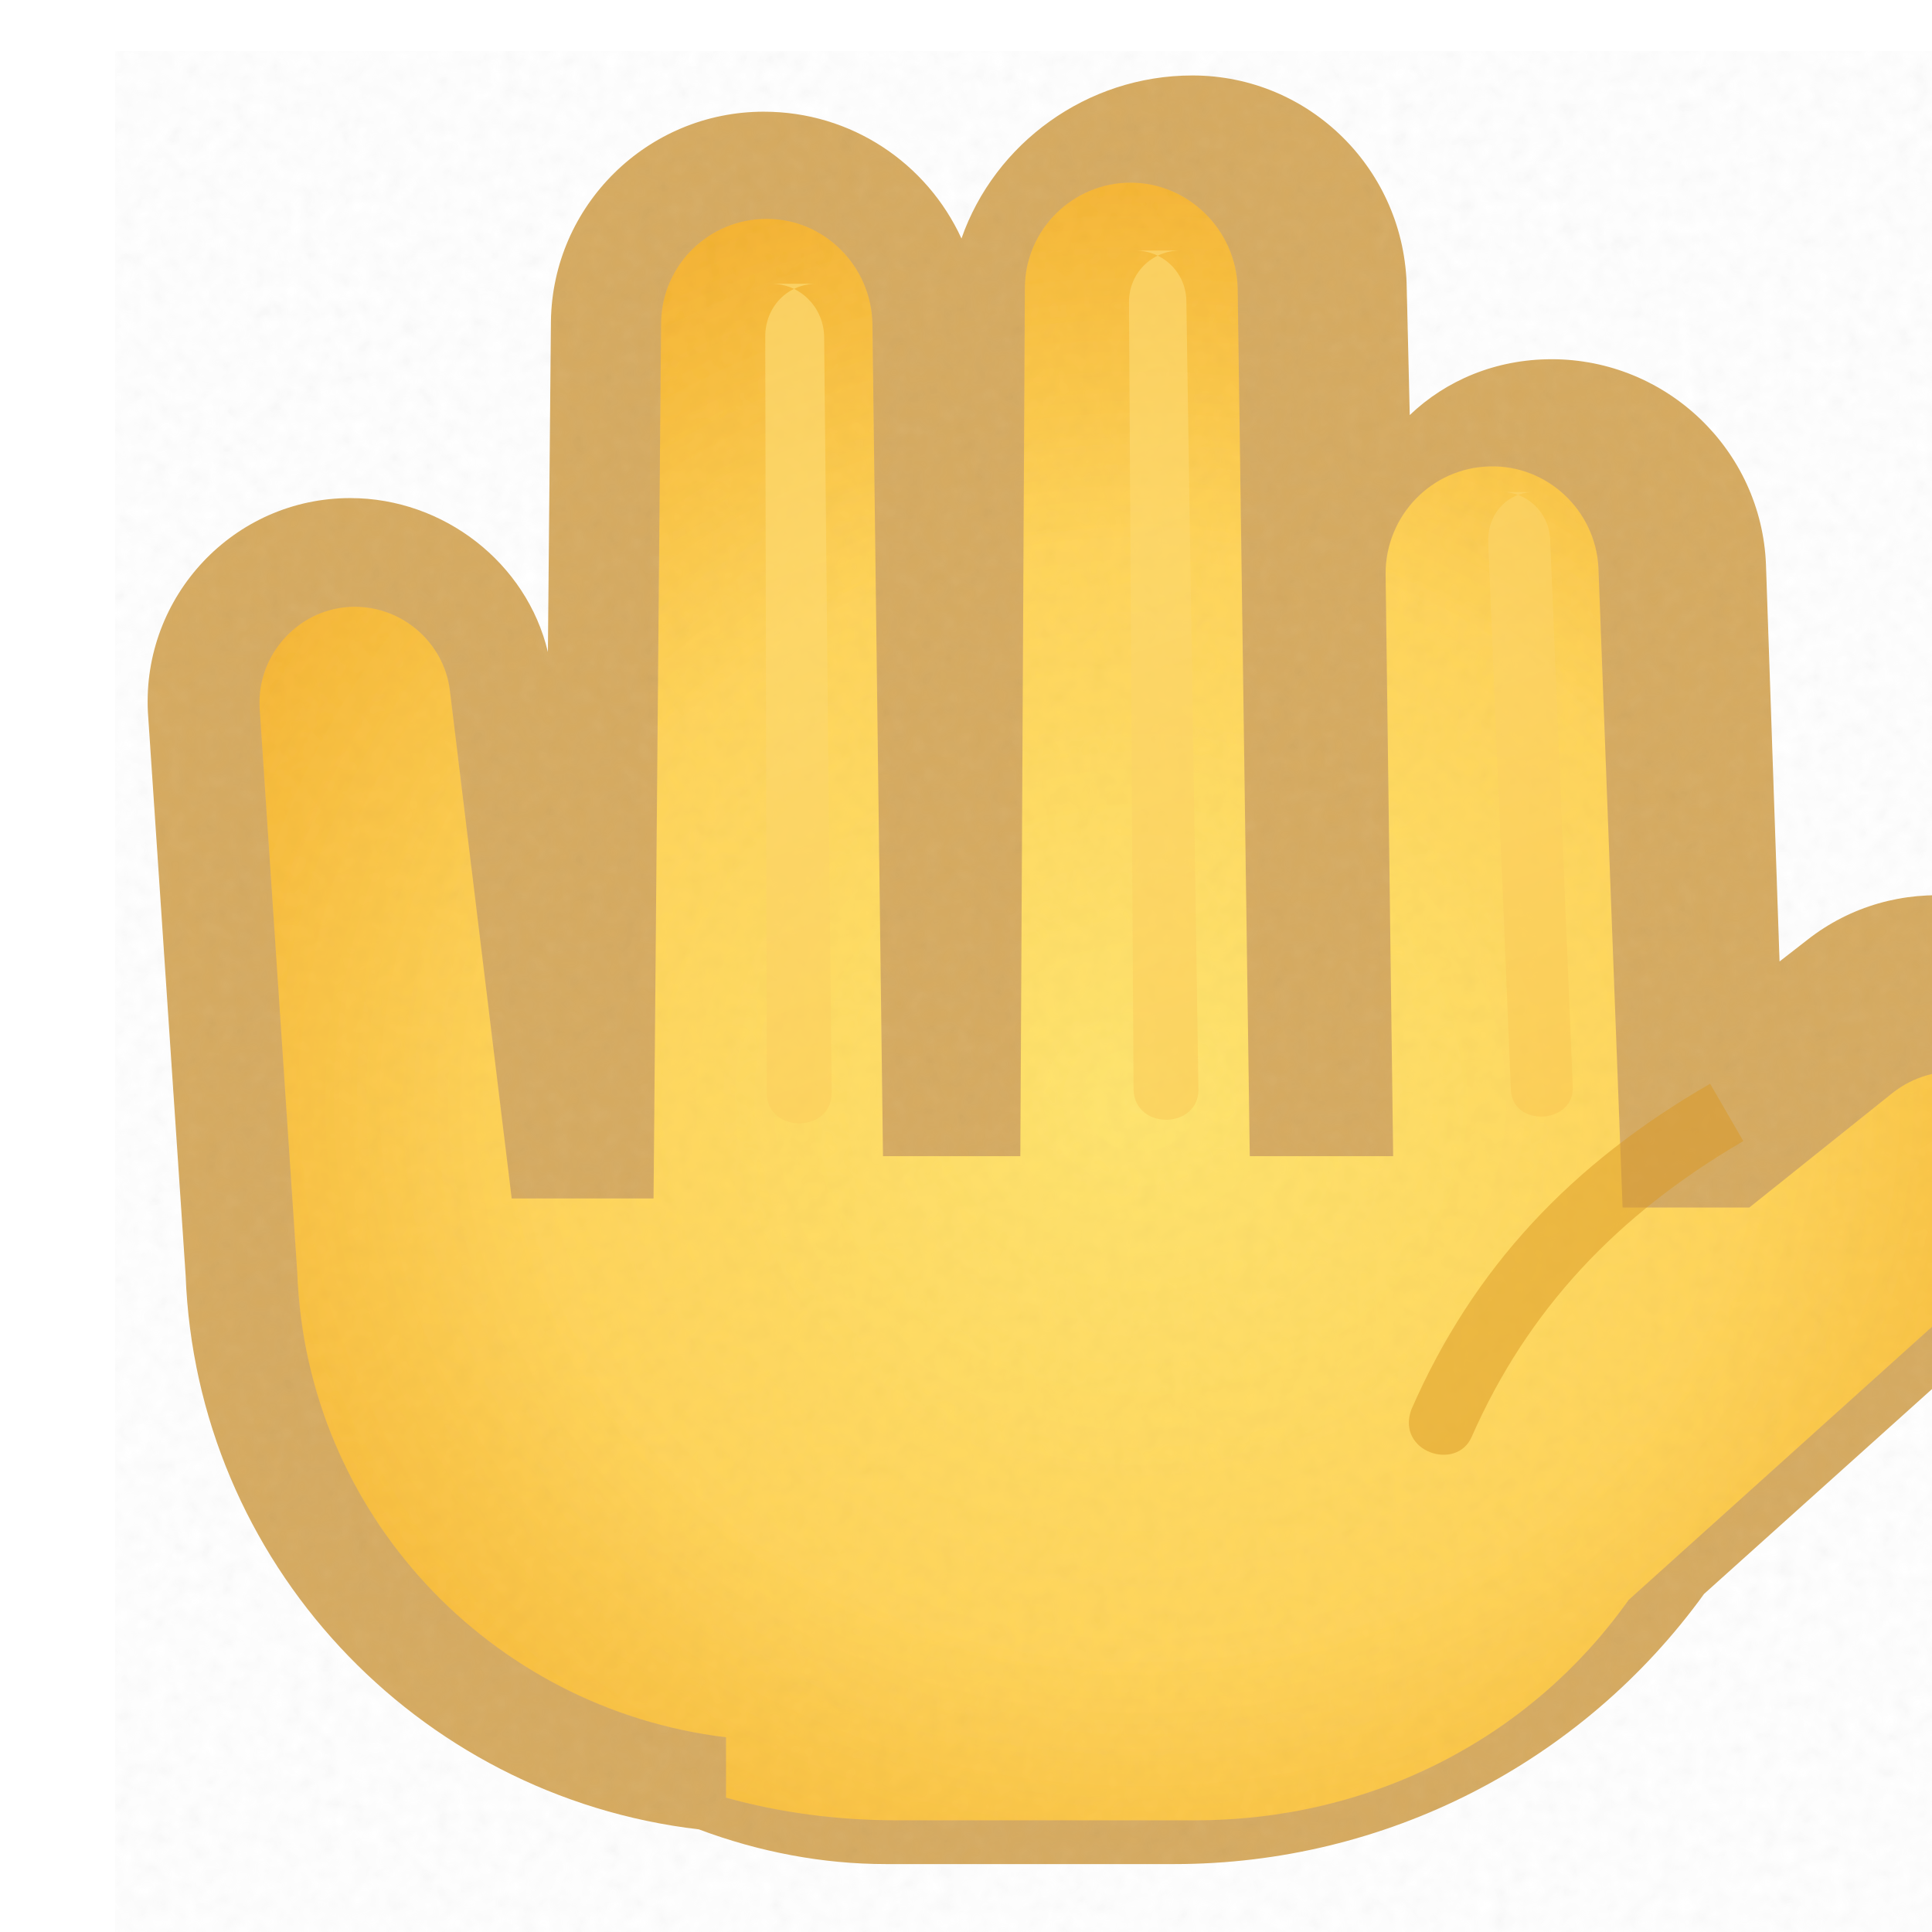
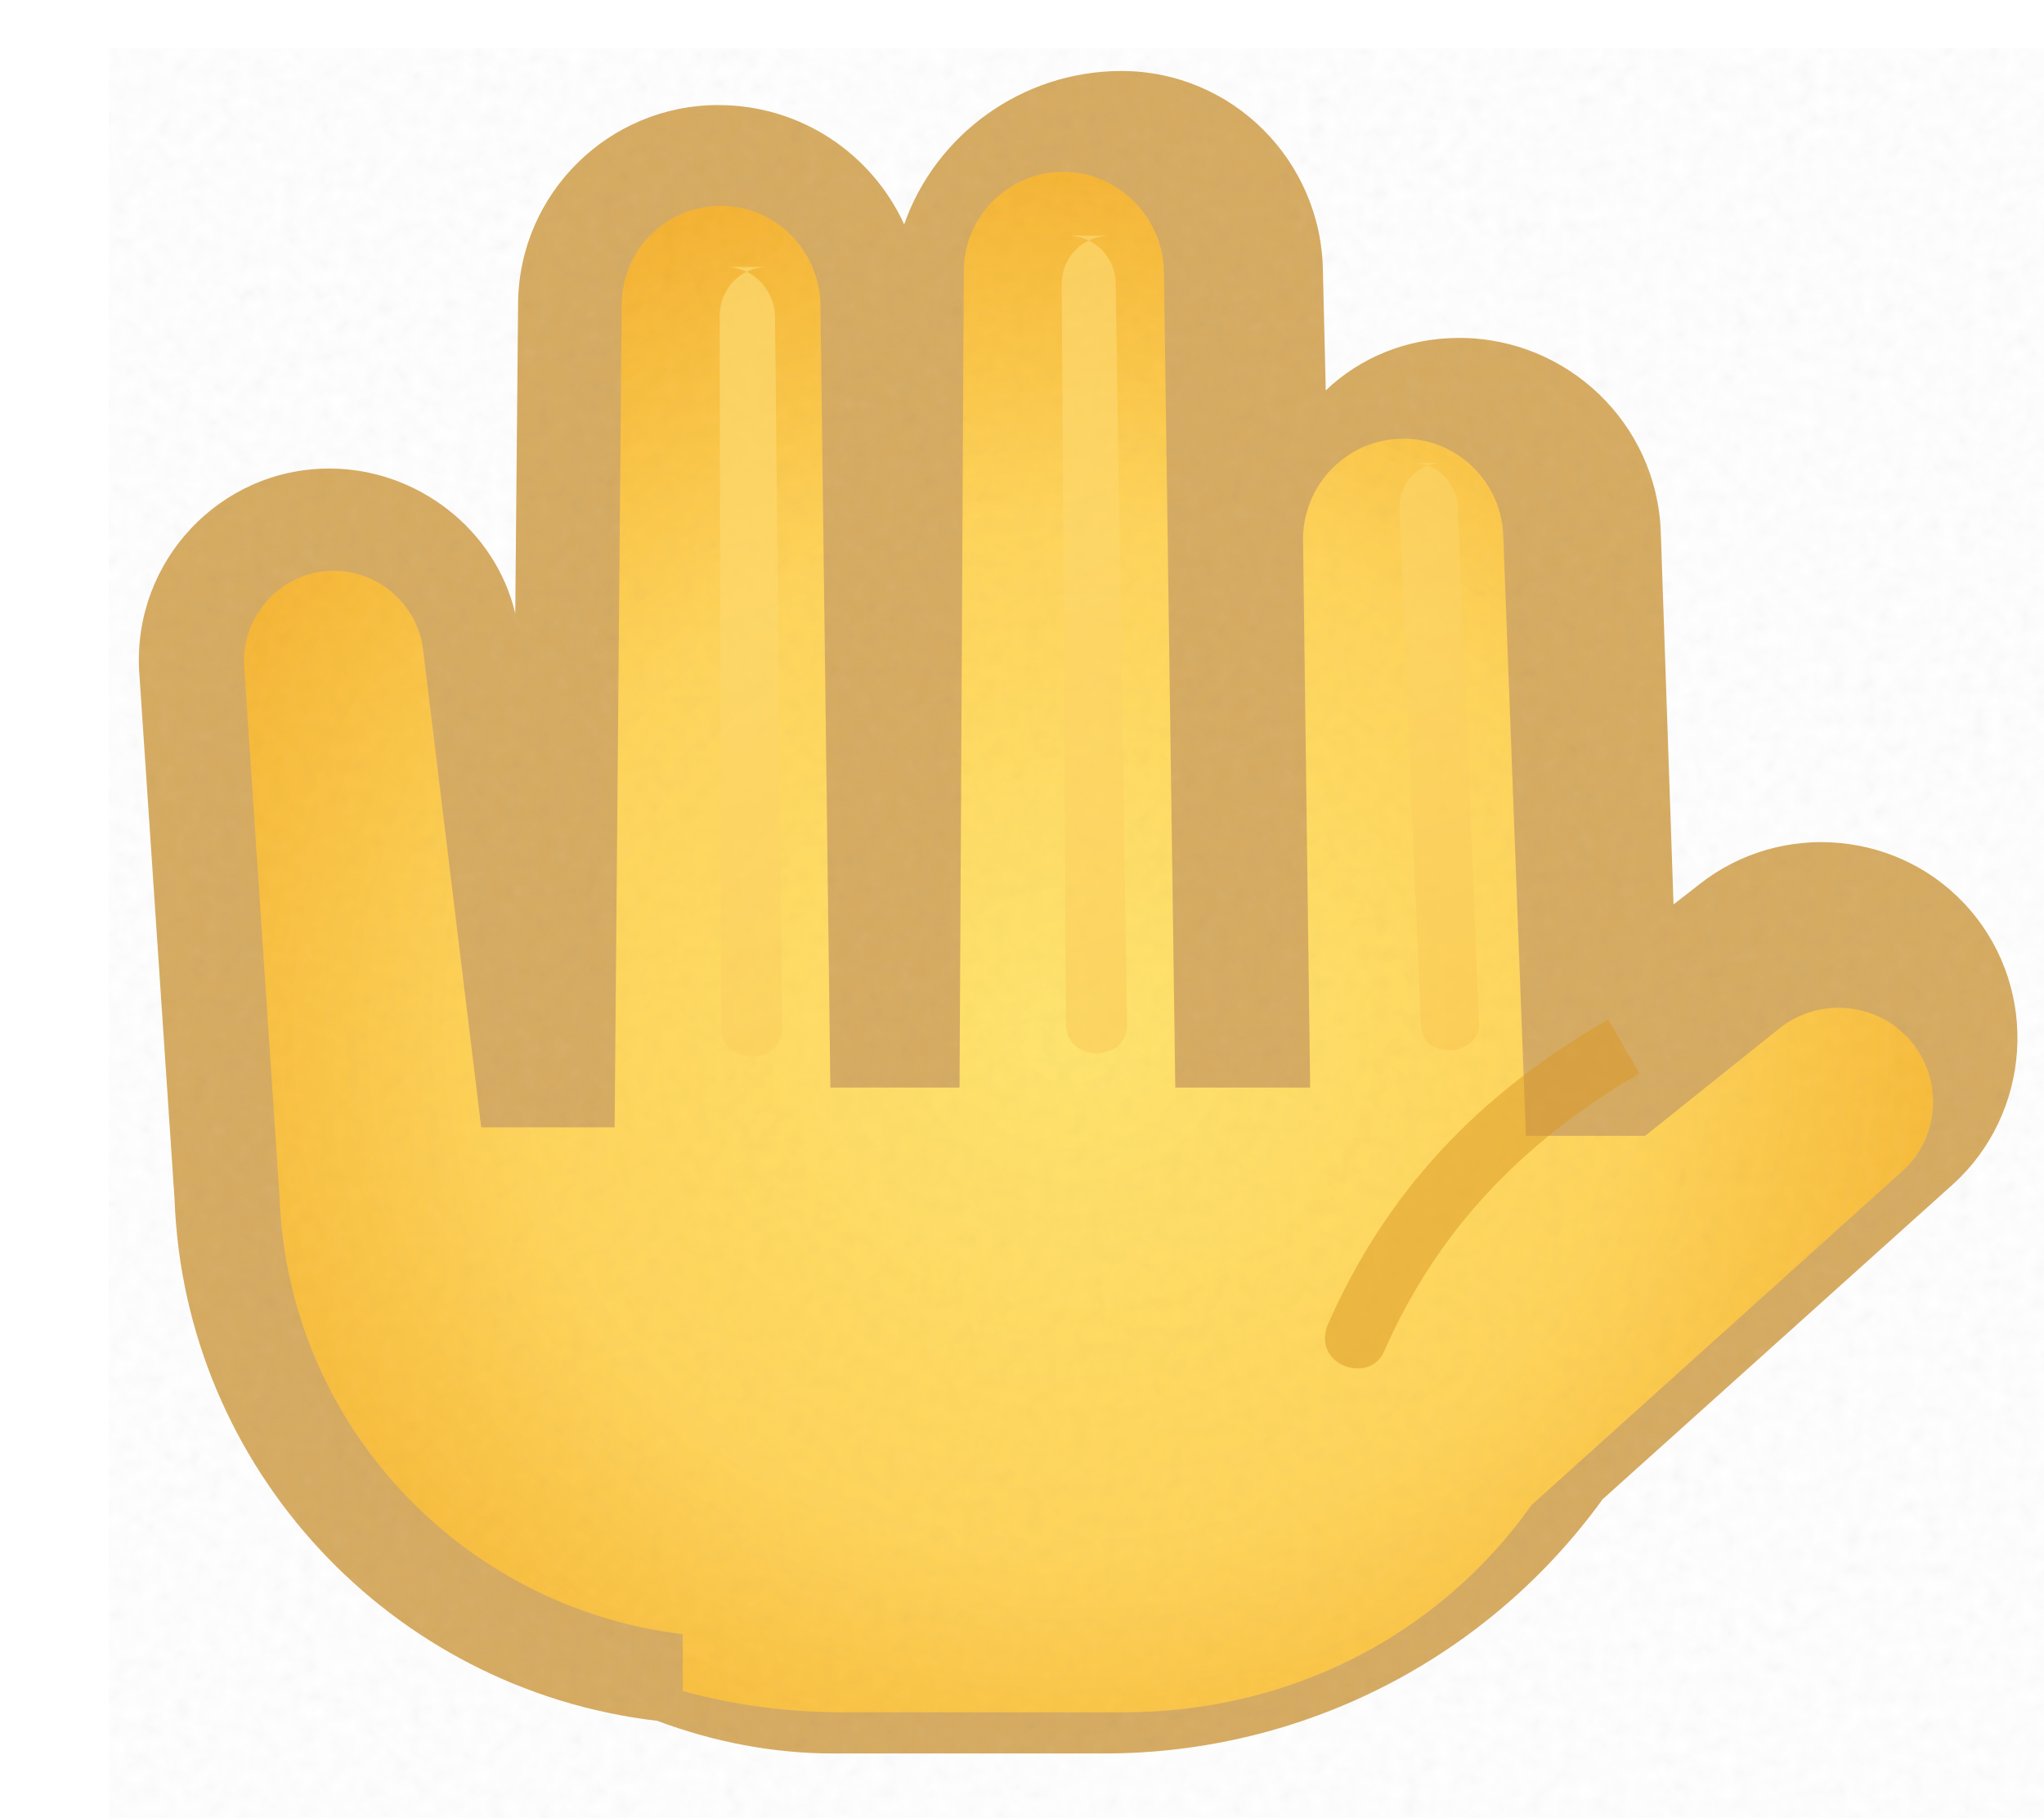
- <svg xmlns="http://www.w3.org/2000/svg" viewBox="0 0 128 128">
+ <svg xmlns="http://www.w3.org/2000/svg" viewBox="0 0 144 128">
  <defs>
    <radialGradient id="handPalm" cx="49%" cy="56%" r="62%">
      <stop offset="0" stop-color="#ffe46f" />
      <stop offset=".55" stop-color="#ffd45b" />
      <stop offset="1" stop-color="#f3af2f" />
    </radialGradient>
    <linearGradient id="fingerHighlight" x1="45" x2="75" y1="5" y2="92" gradientUnits="userSpaceOnUse">
      <stop offset="0" stop-color="#ffe88b" />
      <stop offset="1" stop-color="#f9c34c" />
    </linearGradient>
    <filter id="softTexture" x="-8%" y="-8%" width="116%" height="116%">
      <feTurbulence type="fractalNoise" baseFrequency=".9" numOctaves="2" seed="7" result="noise" />
      <feColorMatrix in="noise" type="saturate" values="0" />
      <feComponentTransfer>
        <feFuncA type="table" tableValues="0 .08" />
      </feComponentTransfer>
      <feBlend in="SourceGraphic" mode="multiply" />
    </filter>
  </defs>
  <path fill="#c68921" d="M46.3 121.2c-18.8-2.2-33.3-17.8-34-36.7L9.8 47.2c-.4-7.7 5.7-14.2 13.4-14.2 6.2 0 11.7 4.3 13.1 10.2l.2-21.9C36.6 13.6 42.9 7.4 50.6 7.4c5.8 0 10.8 3.4 13.1 8.4C65.9 9.5 72 5 79 5c7.8 0 14.1 6.3 14.2 14.1l.2 8.4c2.4-2.3 5.7-3.7 9.4-3.7 7.6 0 13.9 6 14.2 13.6l.9 26.3 1.8-1.4c5.8-4.6 14.3-3.8 19.1 1.8 4.9 5.7 4.3 14.3-1.2 19.3l-24.7 22.2c-8.1 11.2-21.1 17.9-35.1 17.9H58.7c-4.2 0-8.4-.8-12.4-2.3z" opacity=".72" />
  <path fill="url(#handPalm)" filter="url(#softTexture)" d="M48.1 115.1c-15.7-1.9-27.8-14.9-28.4-30.7l-2.5-37.5c-.2-3.6 2.7-6.7 6.3-6.7 3.2 0 5.9 2.4 6.3 5.5l4.1 33.7h9.4l.5-58.1c.1-3.8 3.2-6.8 7-6.8s6.9 3.1 7 6.9l.7 55.2h9.1l.3-57.5c0-3.9 3.2-7 7-7s7 3.1 7.1 7l.8 57.5h9.5l-.5-38.6c0-3.8 3-7 6.9-7.1 3.8-.1 7 2.9 7.2 6.7l1.6 42.4h8.4l9.5-7.6c2.8-2.2 6.9-1.8 9.2.9 2.3 2.7 2.1 6.8-.6 9.2l-26.1 23.5c-6.6 9.3-17.2 14.6-28.7 14.6H59.4c-3.9 0-7.7-.5-11.3-1.5z" />
  <path fill="url(#fingerHighlight)" d="M51.1 18.8c1.9 0 3.4 1.5 3.5 3.4l.5 50.2c0 2.7-4.3 2.7-4.3 0l-.1-50.1c0-2 1.5-3.5 3.4-3.5zm24.1-2.2c1.9 0 3.4 1.5 3.4 3.4l.8 52.2c0 2.6-4.2 2.7-4.3 0L74.8 20c0-1.9 1.5-3.4 3.4-3.4zm24.1 16c1.8-.1 3.3 1.3 3.4 3.1l1.5 36.3c.1 2.5-4 2.7-4.1.2L98.6 36c-.1-1.8 1.1-3.3 2.9-3.4z" opacity=".56" />
  <path fill="#d99823" d="M93.5 93.4c4.1-9.4 10.6-16.3 19.8-21.6l2.2 3.8c-8.4 4.9-14.3 11.2-18 19.6-1 2.3-5 1-4-1.8z" opacity=".5" />
</svg>
